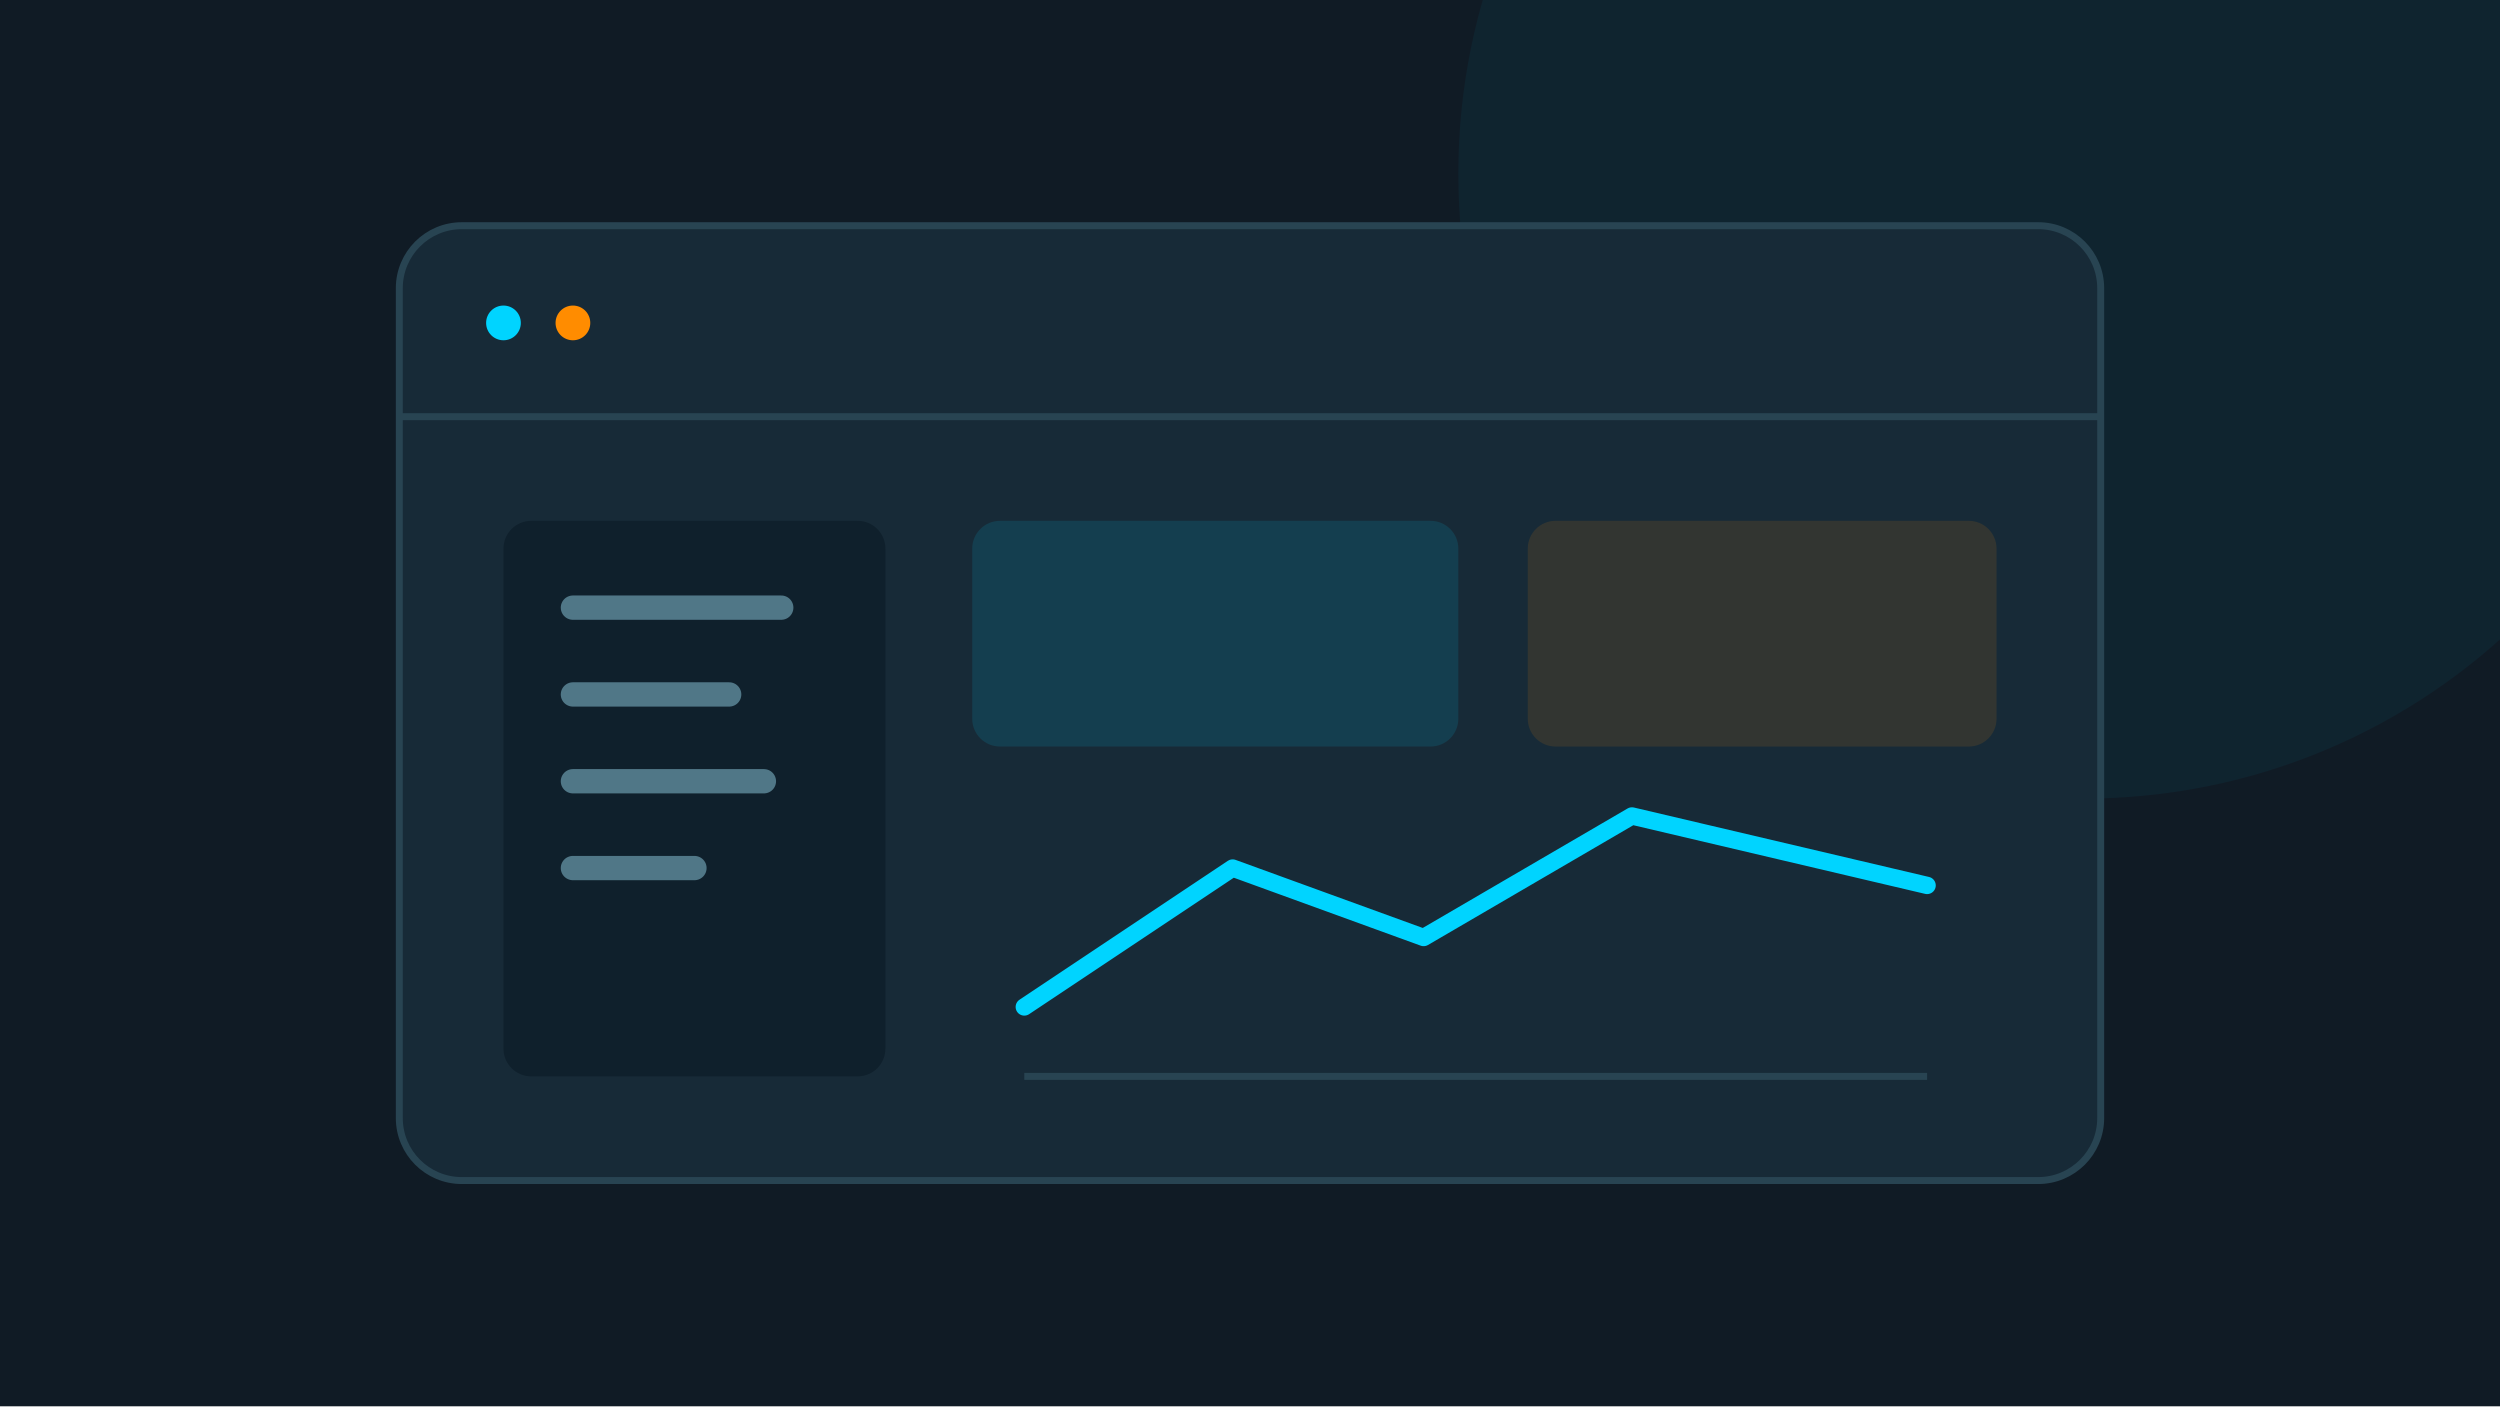
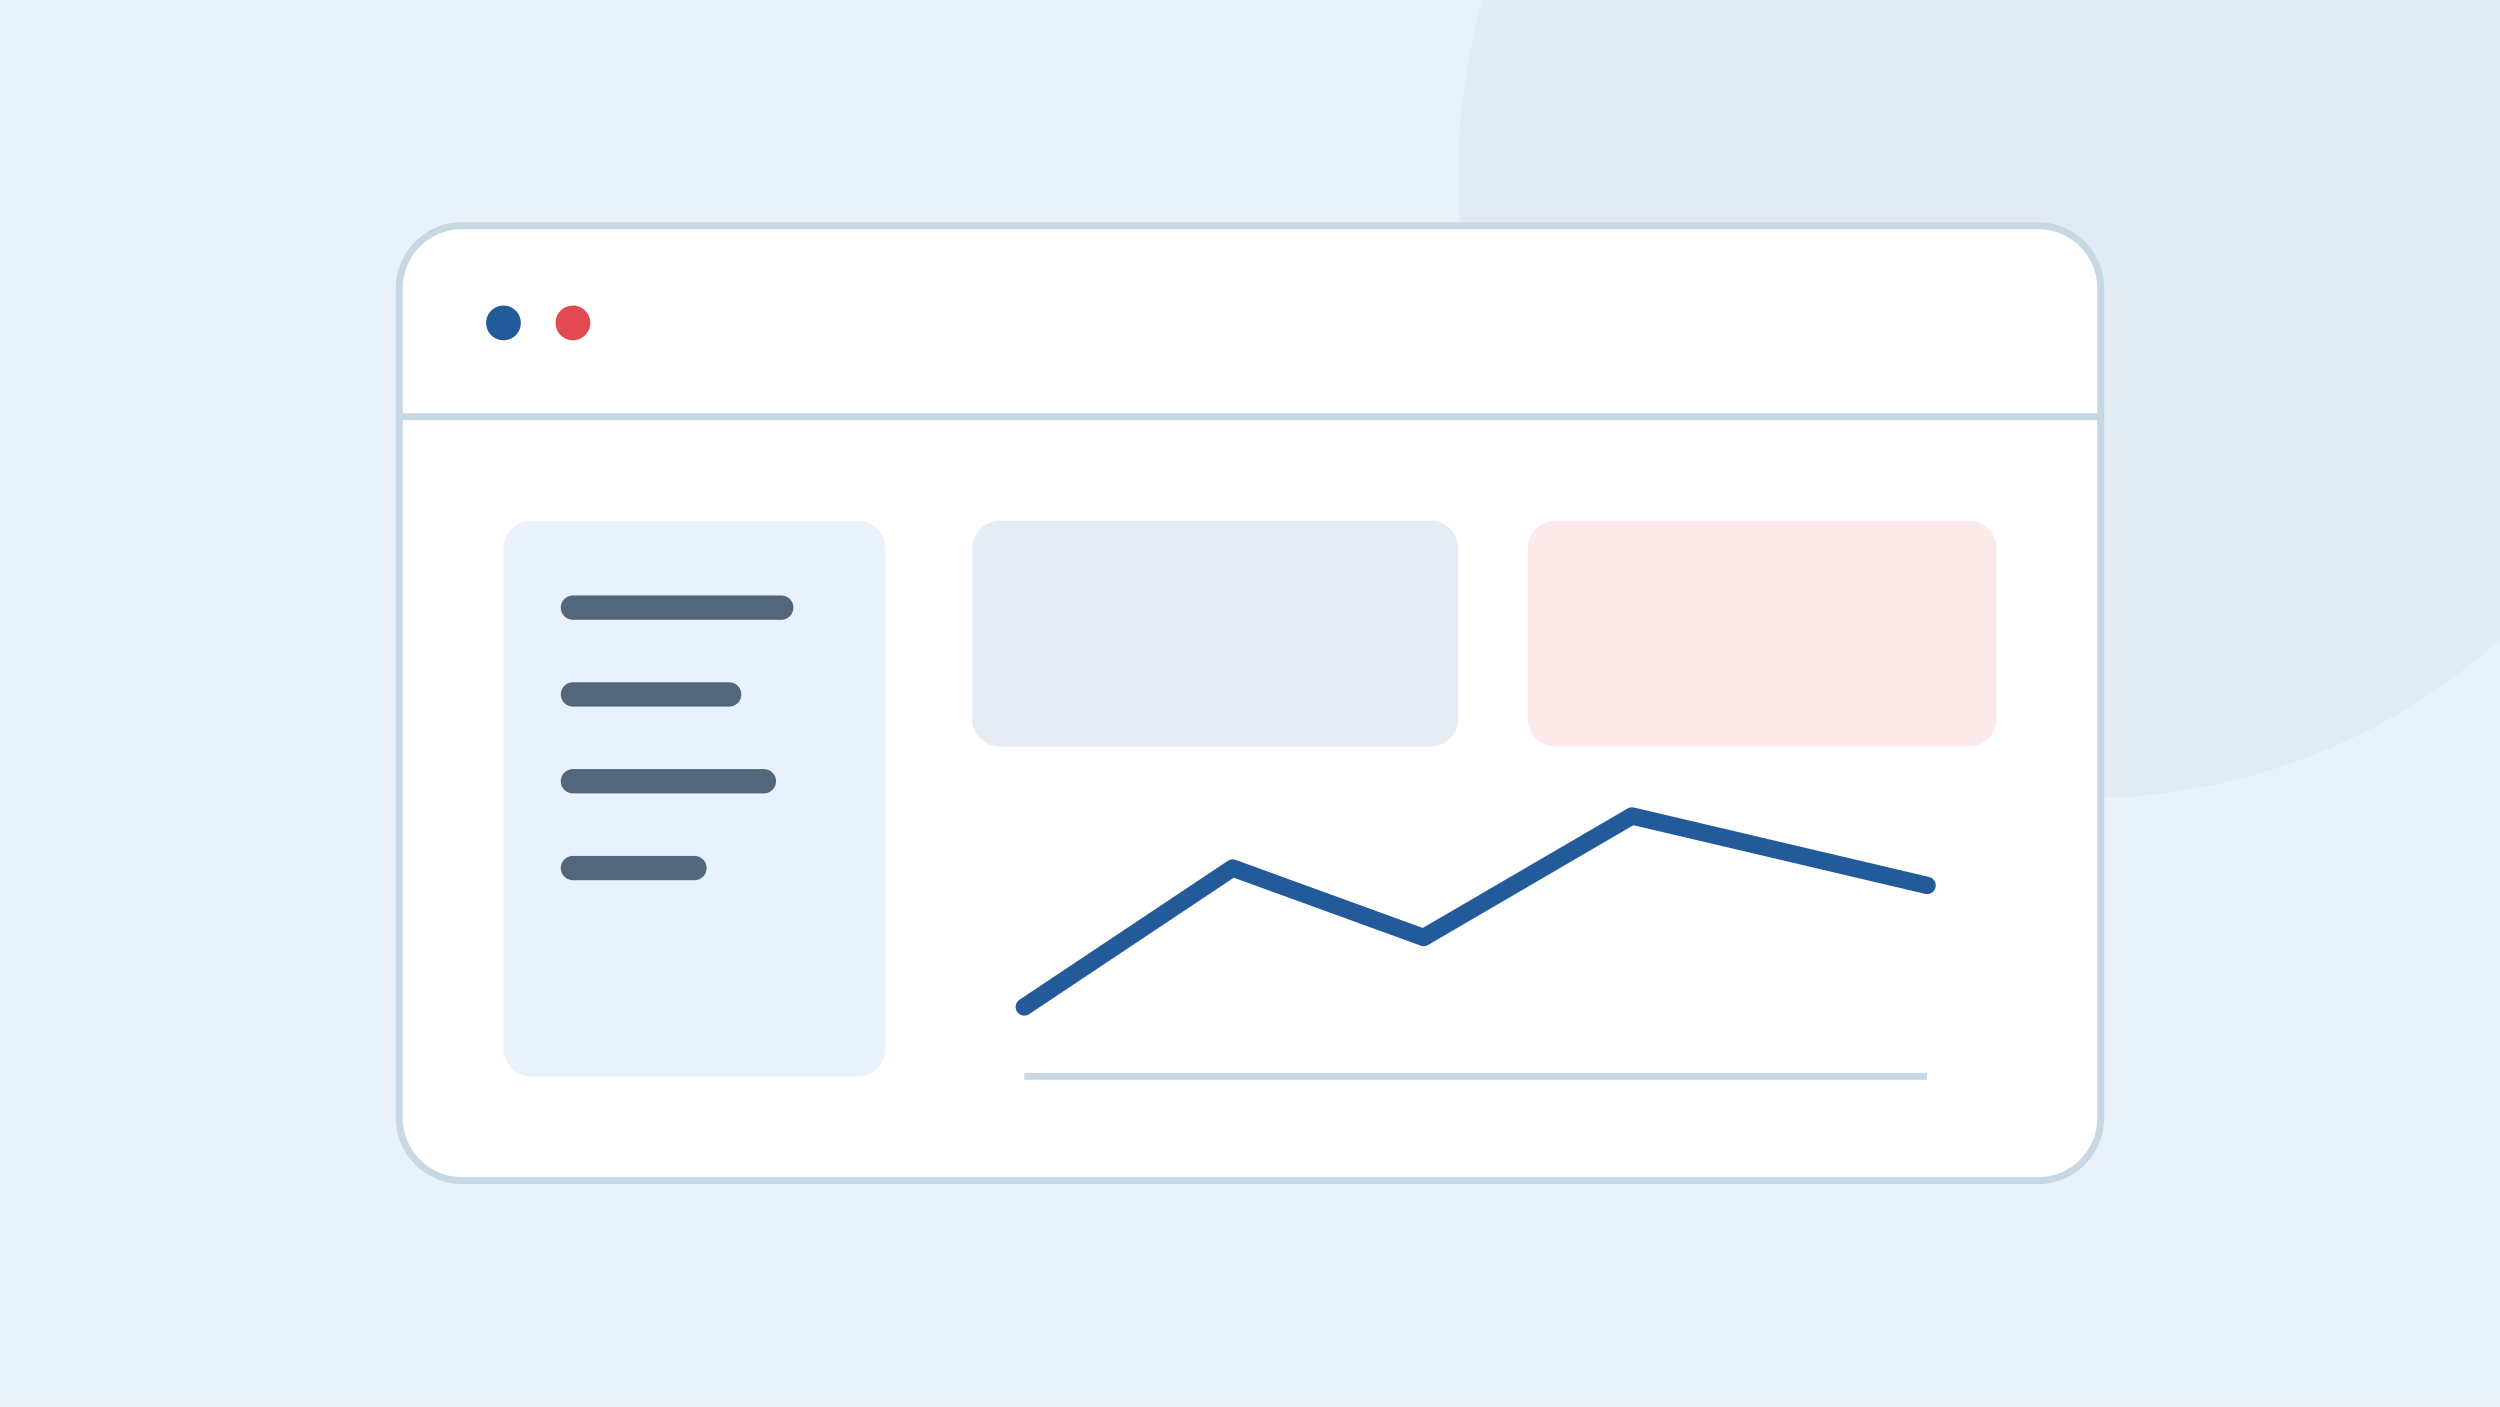
<svg xmlns="http://www.w3.org/2000/svg" width="720" height="405" viewBox="0 0 720 405" fill="none">
-   <rect width="720" height="405" fill="#101b25" />
-   <circle cx="600" cy="50" r="180" fill="#00d4ff" opacity=".05" />
-   <rect x="115" y="65" width="490" height="275" rx="18" fill="#172a37" stroke="#284452" stroke-width="2" />
-   <path d="M115 120h490" stroke="#284452" stroke-width="2" />
-   <circle cx="145" cy="93" r="5" fill="#00d4ff" />
-   <circle cx="165" cy="93" r="5" fill="#ff8c00" />
-   <rect x="145" y="150" width="110" height="160" rx="8" fill="#0f202c" />
-   <path d="M165 175h60m-60 25h45m-45 25h55m-55 25h35" stroke="#507787" stroke-width="7" stroke-linecap="round" />
-   <rect x="280" y="150" width="140" height="65" rx="8" fill="#00d4ff" opacity=".12" />
-   <rect x="440" y="150" width="135" height="65" rx="8" fill="#ff8c00" opacity=".12" />
-   <path d="M295 290l60-40 55 20 60-35 85 20" stroke="#00d4ff" stroke-width="5" stroke-linecap="round" stroke-linejoin="round" />
-   <path d="M295 310h260" stroke="#284452" stroke-width="2" />
+   <rect width="720" height="405" fill="#e9f2f8" />
+   <circle cx="600" cy="50" r="180" fill="#235a99" opacity=".05" />
+   <rect x="115" y="65" width="490" height="275" rx="18" fill="#ffffff" stroke="#c6d8e4" stroke-width="2" />
+   <path d="M115 120h490" stroke="#c6d8e4" stroke-width="2" />
+   <circle cx="145" cy="93" r="5" fill="#235a99" />
+   <circle cx="165" cy="93" r="5" fill="#e24951" />
+   <rect x="145" y="150" width="110" height="160" rx="8" fill="#e8f1fc" />
+   <path d="M165 175h60m-60 25h45m-45 25h55m-55 25h35" stroke="#52677b" stroke-width="7" stroke-linecap="round" />
+   <rect x="280" y="150" width="140" height="65" rx="8" fill="#235a99" opacity=".12" />
+   <rect x="440" y="150" width="135" height="65" rx="8" fill="#e24951" opacity=".12" />
+   <path d="M295 290l60-40 55 20 60-35 85 20" stroke="#235a99" stroke-width="5" stroke-linecap="round" stroke-linejoin="round" />
+   <path d="M295 310h260" stroke="#c6d8e4" stroke-width="2" />
</svg>
